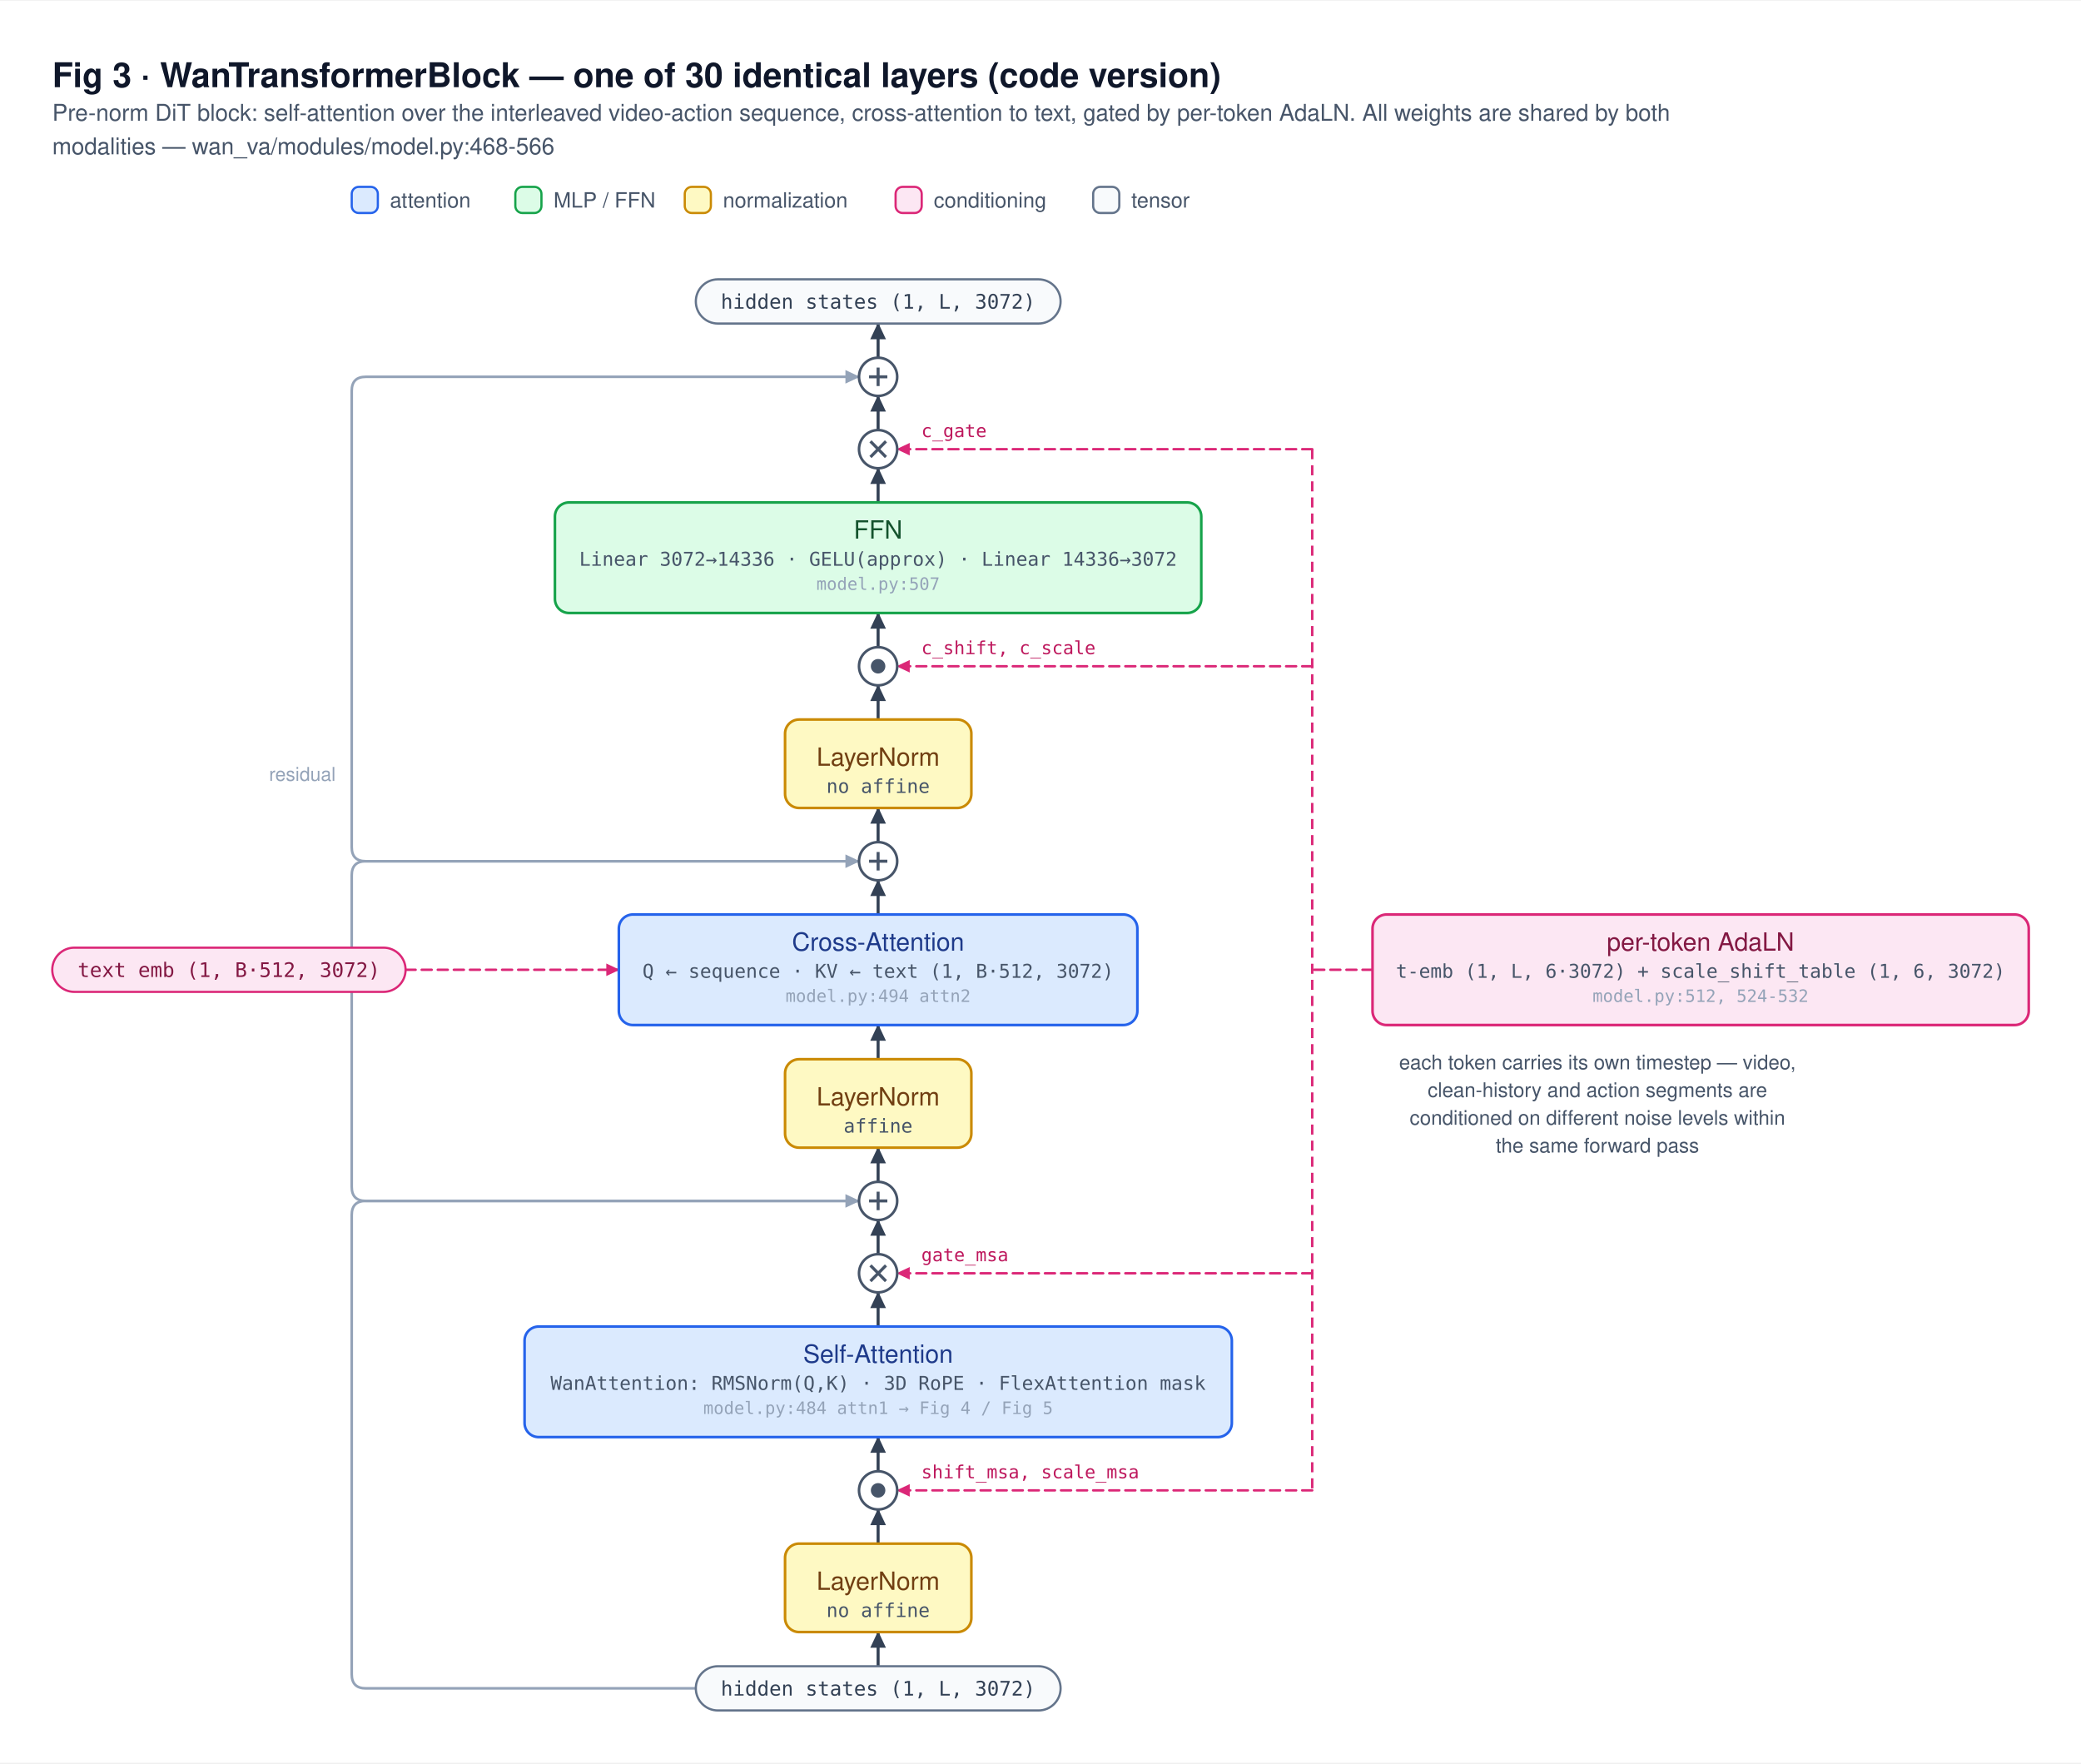
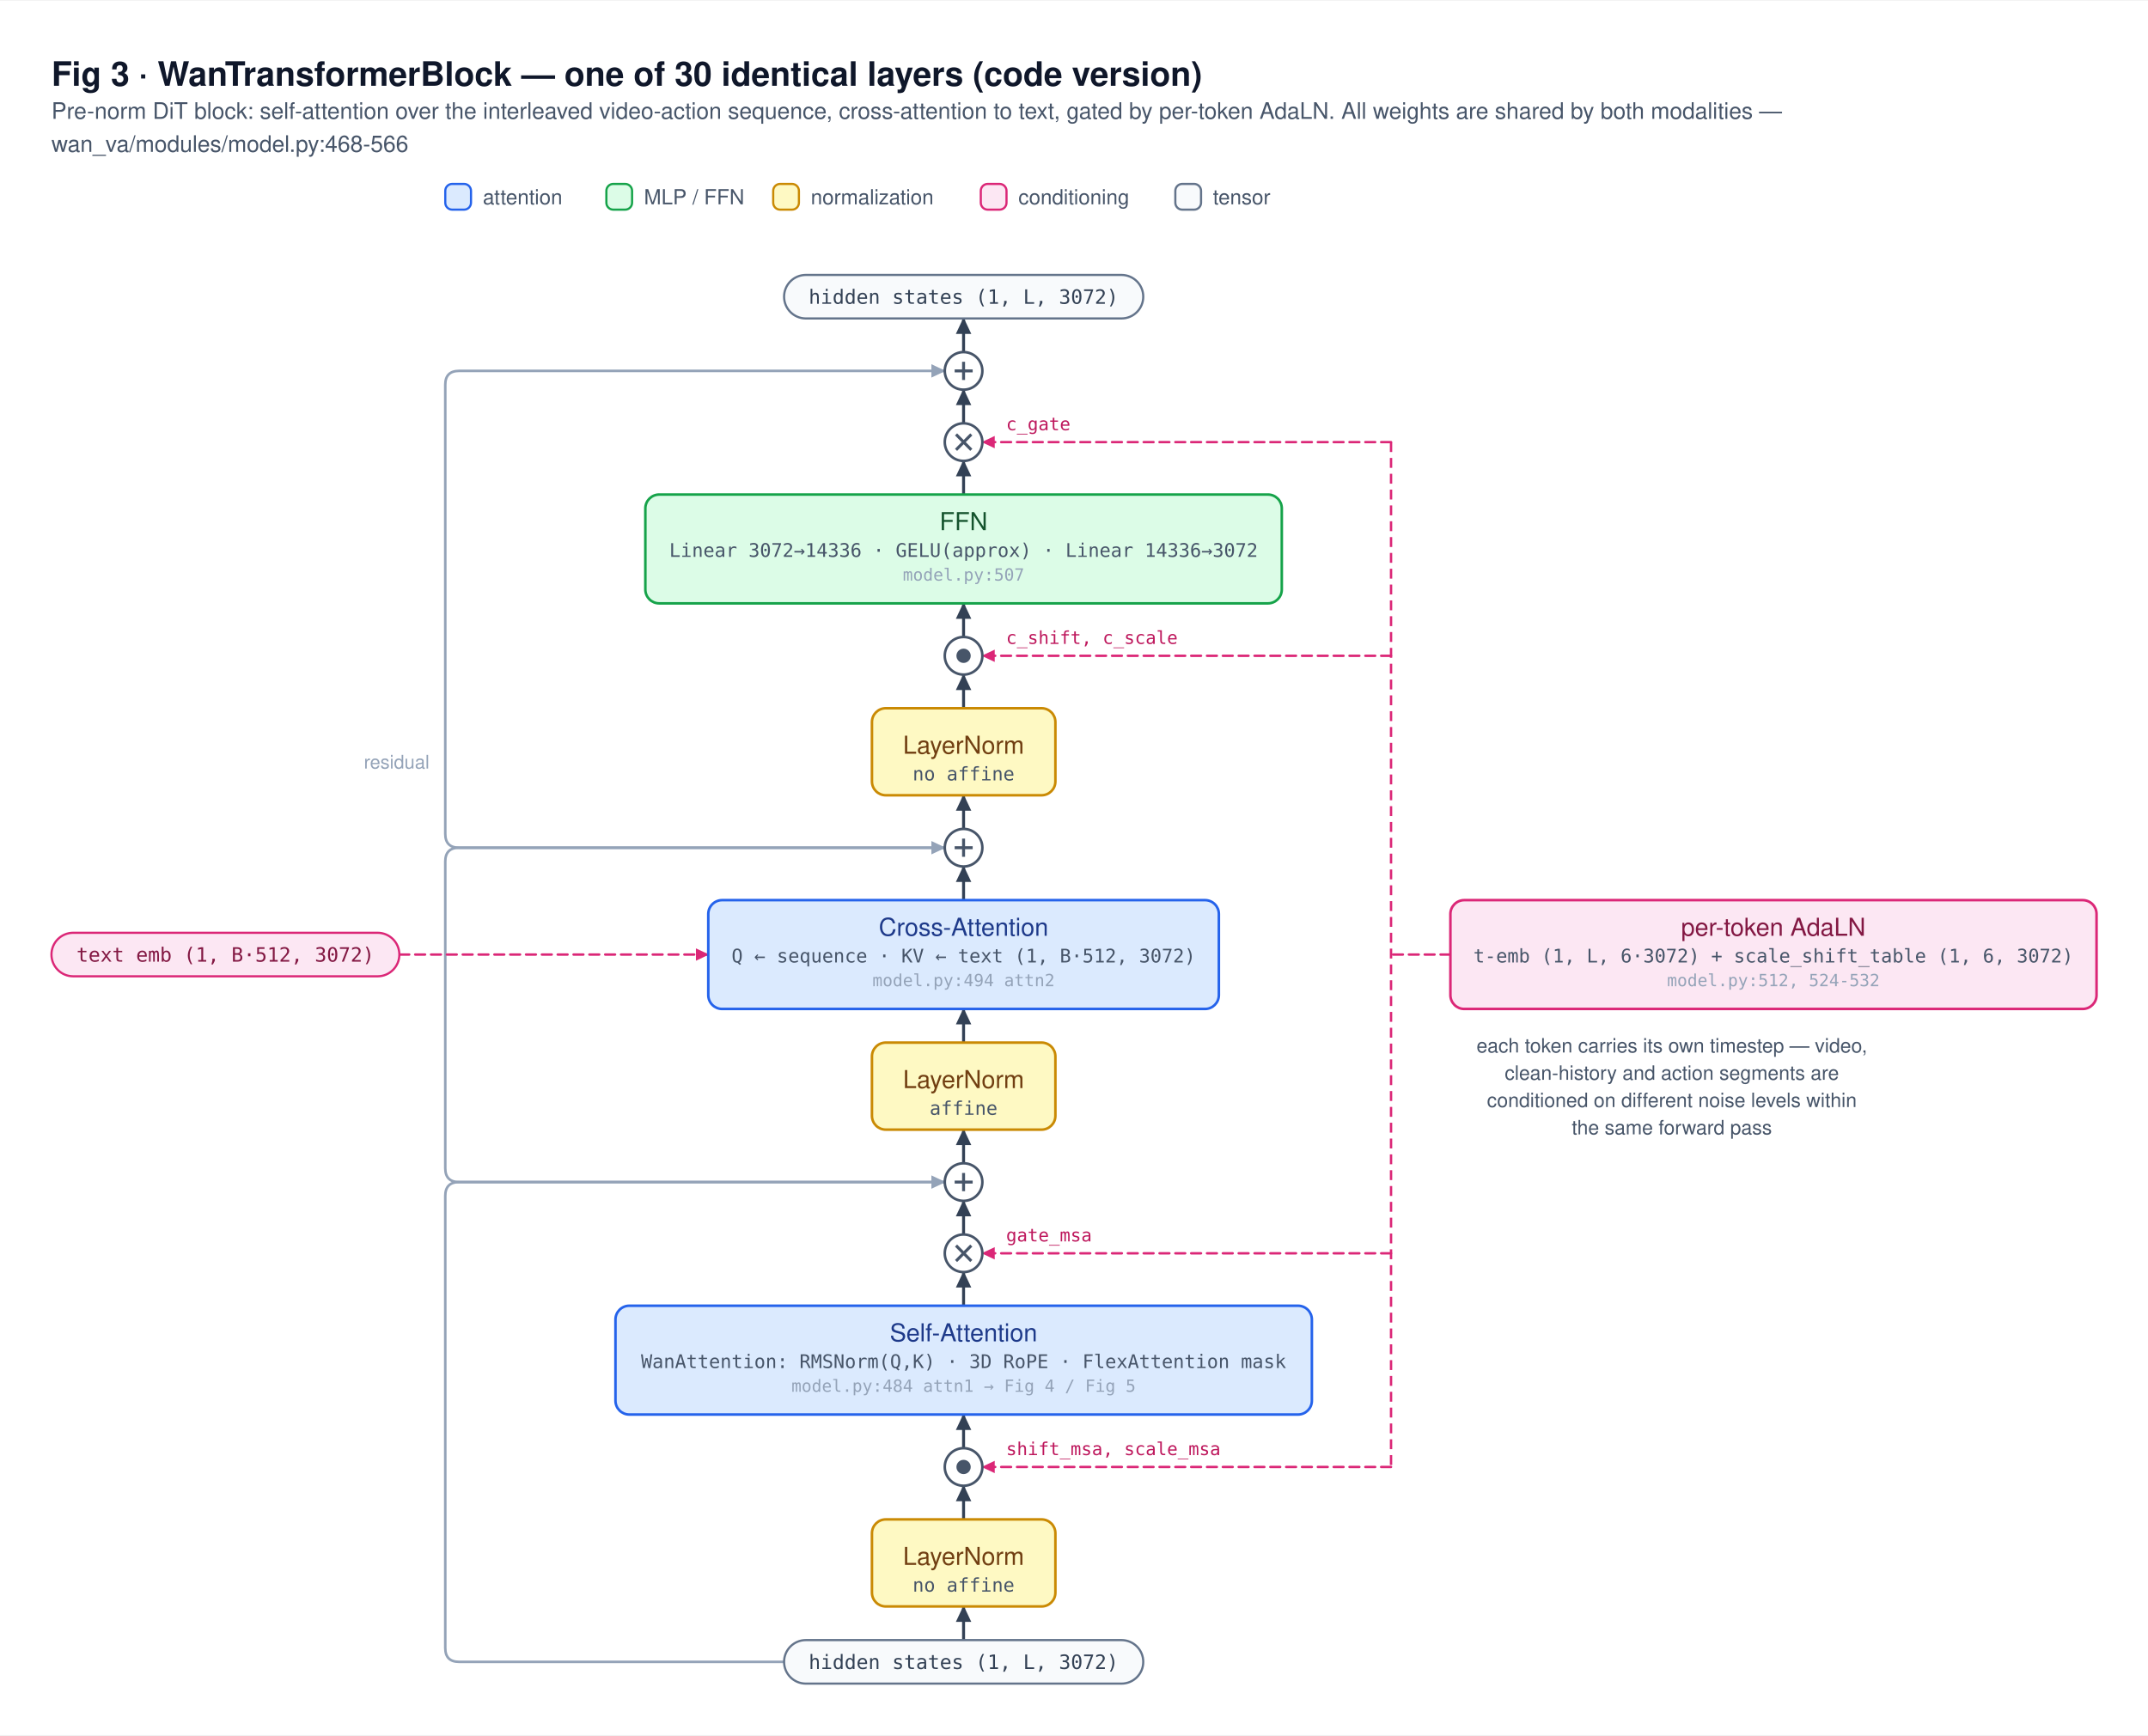
- <svg xmlns="http://www.w3.org/2000/svg" viewBox="69.0 -78.6 1035.4 876.6" width="1035" height="877">
+ <svg xmlns="http://www.w3.org/2000/svg" viewBox="19.0 -78.6 1085.4 876.6" width="1085" height="877">
  <defs>
    <marker id="arr-334155" viewBox="0 0 10 10" refX="8.5" refY="5" markerWidth="6.5" markerHeight="6.5" orient="auto-start-reverse">
      <path d="M0.5,1 L9,5 L0.5,9 Z" fill="#334155" />
    </marker>
    <marker id="arr-94A3B8" viewBox="0 0 10 10" refX="8.5" refY="5" markerWidth="6.5" markerHeight="6.5" orient="auto-start-reverse">
      <path d="M0.5,1 L9,5 L0.5,9 Z" fill="#94A3B8" />
    </marker>
    <marker id="arr-DB2777" viewBox="0 0 10 10" refX="8.5" refY="5" markerWidth="6.5" markerHeight="6.5" orient="auto-start-reverse">
      <path d="M0.5,1 L9,5 L0.5,9 Z" fill="#DB2777" />
    </marker>
  </defs>
-   <rect x="69.0" y="-78.6" width="1035.4" height="876.6" fill="#FFFFFF" />
+   <rect x="19.0" y="-78.6" width="1085.4" height="876.6" fill="#FFFFFF" />
  <g id="frames" />
  <g id="edges">
    <path d="M 505.9,750.0 L 505.9,733.0" fill="none" stroke="#334155" stroke-width="1.5" stroke-linejoin="round" stroke-linecap="round" marker-end="url(#arr-334155)" />
    <path d="M 505.9,689.0 L 505.9,672.0" fill="none" stroke="#334155" stroke-width="1.5" stroke-linejoin="round" stroke-linecap="round" marker-end="url(#arr-334155)" />
    <path d="M 505.9,653.0 L 505.9,636.0" fill="none" stroke="#334155" stroke-width="1.5" stroke-linejoin="round" stroke-linecap="round" marker-end="url(#arr-334155)" />
    <path d="M 505.9,581.0 L 505.9,564.0" fill="none" stroke="#334155" stroke-width="1.5" stroke-linejoin="round" stroke-linecap="round" marker-end="url(#arr-334155)" />
    <path d="M 505.9,545.0 L 505.9,528.0" fill="none" stroke="#334155" stroke-width="1.5" stroke-linejoin="round" stroke-linecap="round" marker-end="url(#arr-334155)" />
    <path d="M 505.9,509.0 L 505.9,492.0" fill="none" stroke="#334155" stroke-width="1.5" stroke-linejoin="round" stroke-linecap="round" marker-end="url(#arr-334155)" />
    <path d="M 505.9,448.0 L 505.9,431.0" fill="none" stroke="#334155" stroke-width="1.5" stroke-linejoin="round" stroke-linecap="round" marker-end="url(#arr-334155)" />
    <path d="M 505.9,376.0 L 505.9,359.0" fill="none" stroke="#334155" stroke-width="1.5" stroke-linejoin="round" stroke-linecap="round" marker-end="url(#arr-334155)" />
    <path d="M 505.9,340.0 L 505.9,323.0" fill="none" stroke="#334155" stroke-width="1.5" stroke-linejoin="round" stroke-linecap="round" marker-end="url(#arr-334155)" />
    <path d="M 505.9,279.0 L 505.9,262.0" fill="none" stroke="#334155" stroke-width="1.5" stroke-linejoin="round" stroke-linecap="round" marker-end="url(#arr-334155)" />
    <path d="M 505.9,243.0 L 505.9,226.0" fill="none" stroke="#334155" stroke-width="1.5" stroke-linejoin="round" stroke-linecap="round" marker-end="url(#arr-334155)" />
    <path d="M 505.9,171.0 L 505.9,154.0" fill="none" stroke="#334155" stroke-width="1.5" stroke-linejoin="round" stroke-linecap="round" marker-end="url(#arr-334155)" />
    <path d="M 505.9,135.0 L 505.9,118.0" fill="none" stroke="#334155" stroke-width="1.5" stroke-linejoin="round" stroke-linecap="round" marker-end="url(#arr-334155)" />
    <path d="M 505.9,99.0 L 505.9,82.0" fill="none" stroke="#334155" stroke-width="1.5" stroke-linejoin="round" stroke-linecap="round" marker-end="url(#arr-334155)" />
    <path d="M 415.2,761.0 L 251.0,761.0 Q 244.0,761.0 244.0,754.0 L 244.0,525.5 Q 244.0,518.5 251.0,518.5 L 496.4,518.5" fill="none" stroke="#94A3B8" stroke-width="1.3" stroke-linejoin="round" stroke-linecap="round" marker-end="url(#arr-94A3B8)" />
    <path d="M 496.4,518.5 L 251.0,518.5 Q 244.0,518.5 244.0,511.5 L 244.0,356.5 Q 244.0,349.5 251.0,349.5 L 496.4,349.5" fill="none" stroke="#94A3B8" stroke-width="1.3" stroke-linejoin="round" stroke-linecap="round" marker-end="url(#arr-94A3B8)" />
    <path d="M 496.4,349.5 L 251.0,349.5 Q 244.0,349.5 244.0,342.5 L 244.0,115.5 Q 244.0,108.5 251.0,108.5 L 496.4,108.5" fill="none" stroke="#94A3B8" stroke-width="1.3" stroke-linejoin="round" stroke-linecap="round" marker-end="url(#arr-94A3B8)" />
    <path d="M 751.9,403.5 L 721.9,403.5" fill="none" stroke="#DB2777" stroke-width="1.2" stroke-linejoin="round" stroke-linecap="round" stroke-dasharray="5 3" />
    <line x1="721.9" y1="144.5" x2="721.9" y2="662.5" stroke="#DB2777" stroke-width="1.2" stroke-linecap="butt" stroke-dasharray="5 3" />
    <path d="M 721.9,662.5 L 515.4,662.5" fill="none" stroke="#DB2777" stroke-width="1.2" stroke-linejoin="round" stroke-linecap="round" stroke-dasharray="5 3" marker-end="url(#arr-DB2777)" />
    <path d="M 721.9,554.5 L 515.4,554.5" fill="none" stroke="#DB2777" stroke-width="1.2" stroke-linejoin="round" stroke-linecap="round" stroke-dasharray="5 3" marker-end="url(#arr-DB2777)" />
    <path d="M 721.9,252.5 L 515.4,252.5" fill="none" stroke="#DB2777" stroke-width="1.2" stroke-linejoin="round" stroke-linecap="round" stroke-dasharray="5 3" marker-end="url(#arr-DB2777)" />
    <path d="M 721.9,144.5 L 515.4,144.5" fill="none" stroke="#DB2777" stroke-width="1.2" stroke-linejoin="round" stroke-linecap="round" stroke-dasharray="5 3" marker-end="url(#arr-DB2777)" />
-     <path d="M 270.8,403.5 L 376.9,403.5" fill="none" stroke="#DB2777" stroke-width="1.2" stroke-linejoin="round" stroke-linecap="round" stroke-dasharray="5 3" marker-end="url(#arr-DB2777)" />
+     <path d="M 220.8,403.5 L 376.9,403.5" fill="none" stroke="#DB2777" stroke-width="1.2" stroke-linejoin="round" stroke-linecap="round" stroke-dasharray="5 3" marker-end="url(#arr-DB2777)" />
  </g>
  <g id="nodes">
    <rect x="415.2" y="60.0" width="181.5" height="22.0" rx="11.0" fill="#F8FAFC" stroke="#64748B" stroke-width="1.1" />
    <text x="505.9" y="74.6" font-family="SF Mono, Menlo, Consolas, monospace" font-size="10.0px" fill="#334155" text-anchor="middle">hidden states  (1, L, 3072)</text>
    <circle cx="505.9" cy="108.5" r="9.5" fill="#FFFFFF" stroke="#475569" stroke-width="1.3" />
    <line x1="501.4" y1="108.5" x2="510.5" y2="108.5" stroke="#475569" stroke-width="1.5" stroke-linecap="butt" />
    <line x1="505.9" y1="103.9" x2="505.9" y2="113.1" stroke="#475569" stroke-width="1.5" stroke-linecap="butt" />
    <circle cx="505.9" cy="144.5" r="9.5" fill="#FFFFFF" stroke="#475569" stroke-width="1.3" />
    <line x1="502.1" y1="140.6" x2="509.8" y2="148.4" stroke="#475569" stroke-width="1.5" stroke-linecap="butt" />
    <line x1="502.1" y1="148.4" x2="509.8" y2="140.6" stroke="#475569" stroke-width="1.5" stroke-linecap="butt" />
    <rect x="345.1" y="171.0" width="321.6" height="55.0" rx="7" fill="#DCFCE7" stroke="#16A34A" stroke-width="1.3" />
    <text x="505.9" y="189.0" font-family="Helvetica Neue, Helvetica, Arial, sans-serif" font-size="12.5px" fill="#14532D" text-anchor="middle" font-weight="500">FFN</text>
    <text x="505.9" y="202.5" font-family="SF Mono, Menlo, Consolas, monospace" font-size="9.5px" fill="#475569" text-anchor="middle">Linear 3072→14336 · GELU(approx) · Linear 14336→3072</text>
    <text x="505.9" y="214.5" font-family="SF Mono, Menlo, Consolas, monospace" font-size="8.5px" fill="#94A3B8" text-anchor="middle">model.py:507</text>
    <circle cx="505.9" cy="252.5" r="9.5" fill="#FFFFFF" stroke="#475569" stroke-width="1.3" />
    <circle cx="505.9" cy="252.5" r="3.61" fill="#475569" />
    <rect x="459.6" y="279.0" width="92.7" height="44.0" rx="7" fill="#FEF9C3" stroke="#CA8A04" stroke-width="1.3" />
    <text x="505.9" y="302.0" font-family="Helvetica Neue, Helvetica, Arial, sans-serif" font-size="12.5px" fill="#713F12" text-anchor="middle" font-weight="500">LayerNorm</text>
    <text x="505.9" y="315.5" font-family="SF Mono, Menlo, Consolas, monospace" font-size="9.5px" fill="#475569" text-anchor="middle">no affine</text>
    <circle cx="505.9" cy="349.5" r="9.5" fill="#FFFFFF" stroke="#475569" stroke-width="1.3" />
    <line x1="501.4" y1="349.5" x2="510.5" y2="349.5" stroke="#475569" stroke-width="1.5" stroke-linecap="butt" />
    <line x1="505.9" y1="344.9" x2="505.9" y2="354.1" stroke="#475569" stroke-width="1.5" stroke-linecap="butt" />
    <rect x="376.9" y="376.0" width="258.0" height="55.0" rx="7" fill="#DBEAFE" stroke="#2563EB" stroke-width="1.3" />
    <text x="505.9" y="394.0" font-family="Helvetica Neue, Helvetica, Arial, sans-serif" font-size="12.5px" fill="#1E3A8A" text-anchor="middle" font-weight="500">Cross-Attention</text>
    <text x="505.9" y="407.5" font-family="SF Mono, Menlo, Consolas, monospace" font-size="9.5px" fill="#475569" text-anchor="middle">Q ← sequence · KV ← text (1, B·512, 3072)</text>
    <text x="505.9" y="419.5" font-family="SF Mono, Menlo, Consolas, monospace" font-size="8.5px" fill="#94A3B8" text-anchor="middle">model.py:494  attn2</text>
    <rect x="459.6" y="448.0" width="92.7" height="44.0" rx="7" fill="#FEF9C3" stroke="#CA8A04" stroke-width="1.3" />
    <text x="505.9" y="471.0" font-family="Helvetica Neue, Helvetica, Arial, sans-serif" font-size="12.5px" fill="#713F12" text-anchor="middle" font-weight="500">LayerNorm</text>
    <text x="505.9" y="484.5" font-family="SF Mono, Menlo, Consolas, monospace" font-size="9.5px" fill="#475569" text-anchor="middle">affine</text>
    <circle cx="505.9" cy="518.5" r="9.5" fill="#FFFFFF" stroke="#475569" stroke-width="1.3" />
    <line x1="501.4" y1="518.5" x2="510.5" y2="518.5" stroke="#475569" stroke-width="1.5" stroke-linecap="butt" />
    <line x1="505.9" y1="513.9" x2="505.9" y2="523.1" stroke="#475569" stroke-width="1.5" stroke-linecap="butt" />
    <circle cx="505.9" cy="554.5" r="9.5" fill="#FFFFFF" stroke="#475569" stroke-width="1.3" />
    <line x1="502.1" y1="550.6" x2="509.8" y2="558.4" stroke="#475569" stroke-width="1.5" stroke-linecap="butt" />
    <line x1="502.1" y1="558.4" x2="509.8" y2="550.6" stroke="#475569" stroke-width="1.5" stroke-linecap="butt" />
    <rect x="330.0" y="581.0" width="351.9" height="55.0" rx="7" fill="#DBEAFE" stroke="#2563EB" stroke-width="1.3" />
    <text x="505.9" y="599.0" font-family="Helvetica Neue, Helvetica, Arial, sans-serif" font-size="12.5px" fill="#1E3A8A" text-anchor="middle" font-weight="500">Self-Attention</text>
    <text x="505.9" y="612.5" font-family="SF Mono, Menlo, Consolas, monospace" font-size="9.5px" fill="#475569" text-anchor="middle">WanAttention: RMSNorm(Q,K) · 3D RoPE · FlexAttention mask</text>
    <text x="505.9" y="624.5" font-family="SF Mono, Menlo, Consolas, monospace" font-size="8.5px" fill="#94A3B8" text-anchor="middle">model.py:484  attn1   → Fig 4 / Fig 5</text>
    <circle cx="505.9" cy="662.5" r="9.5" fill="#FFFFFF" stroke="#475569" stroke-width="1.3" />
    <circle cx="505.9" cy="662.5" r="3.61" fill="#475569" />
    <rect x="459.6" y="689.0" width="92.7" height="44.0" rx="7" fill="#FEF9C3" stroke="#CA8A04" stroke-width="1.3" />
    <text x="505.9" y="712.0" font-family="Helvetica Neue, Helvetica, Arial, sans-serif" font-size="12.5px" fill="#713F12" text-anchor="middle" font-weight="500">LayerNorm</text>
    <text x="505.9" y="725.5" font-family="SF Mono, Menlo, Consolas, monospace" font-size="9.5px" fill="#475569" text-anchor="middle">no affine</text>
    <rect x="415.2" y="750.0" width="181.5" height="22.0" rx="11.0" fill="#F8FAFC" stroke="#64748B" stroke-width="1.1" />
    <text x="505.9" y="764.6" font-family="SF Mono, Menlo, Consolas, monospace" font-size="10.0px" fill="#334155" text-anchor="middle">hidden states  (1, L, 3072)</text>
    <rect x="751.9" y="376.0" width="326.5" height="55.0" rx="7" fill="#FCE7F3" stroke="#DB2777" stroke-width="1.3" />
    <text x="915.1" y="394.0" font-family="Helvetica Neue, Helvetica, Arial, sans-serif" font-size="12.5px" fill="#831843" text-anchor="middle" font-weight="500">per-token AdaLN</text>
    <text x="915.1" y="407.5" font-family="SF Mono, Menlo, Consolas, monospace" font-size="9.5px" fill="#475569" text-anchor="middle">t-emb (1, L, 6·3072) + scale_shift_table (1, 6, 3072)</text>
    <text x="915.1" y="419.5" font-family="SF Mono, Menlo, Consolas, monospace" font-size="8.5px" fill="#94A3B8" text-anchor="middle">model.py:512, 524-532</text>
    <text x="863.8" y="453.0" font-family="Helvetica Neue, Helvetica, Arial, sans-serif" font-size="10.0px" fill="#475569" text-anchor="middle">each token carries its own timestep — video,</text>
    <text x="863.8" y="466.8" font-family="Helvetica Neue, Helvetica, Arial, sans-serif" font-size="10.0px" fill="#475569" text-anchor="middle">clean-history and action segments are</text>
    <text x="863.8" y="480.6" font-family="Helvetica Neue, Helvetica, Arial, sans-serif" font-size="10.0px" fill="#475569" text-anchor="middle">conditioned on different noise levels within</text>
    <text x="863.8" y="494.4" font-family="Helvetica Neue, Helvetica, Arial, sans-serif" font-size="10.0px" fill="#475569" text-anchor="middle">the same forward pass</text>
-     <rect x="95.0" y="392.5" width="175.8" height="22.0" rx="11.0" fill="#FCE7F3" stroke="#DB2777" stroke-width="1.1" />
-     <text x="182.9" y="407.1" font-family="SF Mono, Menlo, Consolas, monospace" font-size="10.0px" fill="#831843" text-anchor="middle">text emb  (1, B·512, 3072)</text>
+     <rect x="45.0" y="392.5" width="175.8" height="22.0" rx="11.0" fill="#FCE7F3" stroke="#DB2777" stroke-width="1.1" />
+     <text x="132.9" y="407.1" font-family="SF Mono, Menlo, Consolas, monospace" font-size="10.0px" fill="#831843" text-anchor="middle">text emb  (1, B·512, 3072)</text>
    <rect x="244.0" y="14.0" width="13.0" height="13.0" rx="3.5" fill="#DBEAFE" stroke="#2563EB" stroke-width="1.1" />
    <text x="263.0" y="24.3" font-family="Helvetica Neue, Helvetica, Arial, sans-serif" font-size="10.5px" fill="#475569" text-anchor="start">attention</text>
    <rect x="325.4" y="14.0" width="13.0" height="13.0" rx="3.5" fill="#DCFCE7" stroke="#16A34A" stroke-width="1.1" />
    <text x="344.4" y="24.3" font-family="Helvetica Neue, Helvetica, Arial, sans-serif" font-size="10.5px" fill="#475569" text-anchor="start">MLP / FFN</text>
    <rect x="409.7" y="14.0" width="13.0" height="13.0" rx="3.5" fill="#FEF9C3" stroke="#CA8A04" stroke-width="1.1" />
    <text x="428.7" y="24.3" font-family="Helvetica Neue, Helvetica, Arial, sans-serif" font-size="10.5px" fill="#475569" text-anchor="start">normalization</text>
    <rect x="514.6" y="14.0" width="13.0" height="13.0" rx="3.5" fill="#FCE7F3" stroke="#DB2777" stroke-width="1.1" />
    <text x="533.6" y="24.3" font-family="Helvetica Neue, Helvetica, Arial, sans-serif" font-size="10.5px" fill="#475569" text-anchor="start">conditioning</text>
    <rect x="612.9" y="14.0" width="13.0" height="13.0" rx="3.5" fill="#F8FAFC" stroke="#64748B" stroke-width="1.1" />
    <text x="631.9" y="24.3" font-family="Helvetica Neue, Helvetica, Arial, sans-serif" font-size="10.5px" fill="#475569" text-anchor="start">tensor</text>
  </g>
  <g id="labels">
    <text x="236.0" y="309.5" font-family="Helvetica Neue, Helvetica, Arial, sans-serif" font-size="9.5px" fill="#94A3B8" text-anchor="end">residual</text>
    <text x="527.4" y="656.5" font-family="SF Mono, Menlo, Consolas, monospace" font-size="9.0px" fill="#BE185D" text-anchor="start">shift_msa, scale_msa</text>
    <text x="527.4" y="548.5" font-family="SF Mono, Menlo, Consolas, monospace" font-size="9.0px" fill="#BE185D" text-anchor="start">gate_msa</text>
    <text x="527.4" y="246.5" font-family="SF Mono, Menlo, Consolas, monospace" font-size="9.0px" fill="#BE185D" text-anchor="start">c_shift, c_scale</text>
    <text x="527.4" y="138.5" font-family="SF Mono, Menlo, Consolas, monospace" font-size="9.0px" fill="#BE185D" text-anchor="start">c_gate</text>
-     <text x="95.0" y="-2.2" font-family="Helvetica Neue, Helvetica, Arial, sans-serif" font-size="11.5px" fill="#475569" text-anchor="start">modalities — wan_va/modules/model.py:468-566</text>
-     <text x="95.0" y="-18.9" font-family="Helvetica Neue, Helvetica, Arial, sans-serif" font-size="11.5px" fill="#475569" text-anchor="start">Pre-norm DiT block: self-attention over the interleaved video-action sequence, cross-attention to text, gated by per-token AdaLN. All weights are shared by both</text>
-     <text x="95.0" y="-35.6" font-family="Helvetica Neue, Helvetica, Arial, sans-serif" font-size="17px" fill="#0F172A" text-anchor="start" font-weight="600">Fig 3 · WanTransformerBlock — one of 30 identical layers (code version)</text>
+     <text x="45.0" y="-2.2" font-family="Helvetica Neue, Helvetica, Arial, sans-serif" font-size="11.5px" fill="#475569" text-anchor="start">wan_va/modules/model.py:468-566</text>
+     <text x="45.0" y="-18.9" font-family="Helvetica Neue, Helvetica, Arial, sans-serif" font-size="11.5px" fill="#475569" text-anchor="start">Pre-norm DiT block: self-attention over the interleaved video-action sequence, cross-attention to text, gated by per-token AdaLN. All weights are shared by both modalities —</text>
+     <text x="45.0" y="-35.6" font-family="Helvetica Neue, Helvetica, Arial, sans-serif" font-size="17px" fill="#0F172A" text-anchor="start" font-weight="600">Fig 3 · WanTransformerBlock — one of 30 identical layers (code version)</text>
  </g>
</svg>
